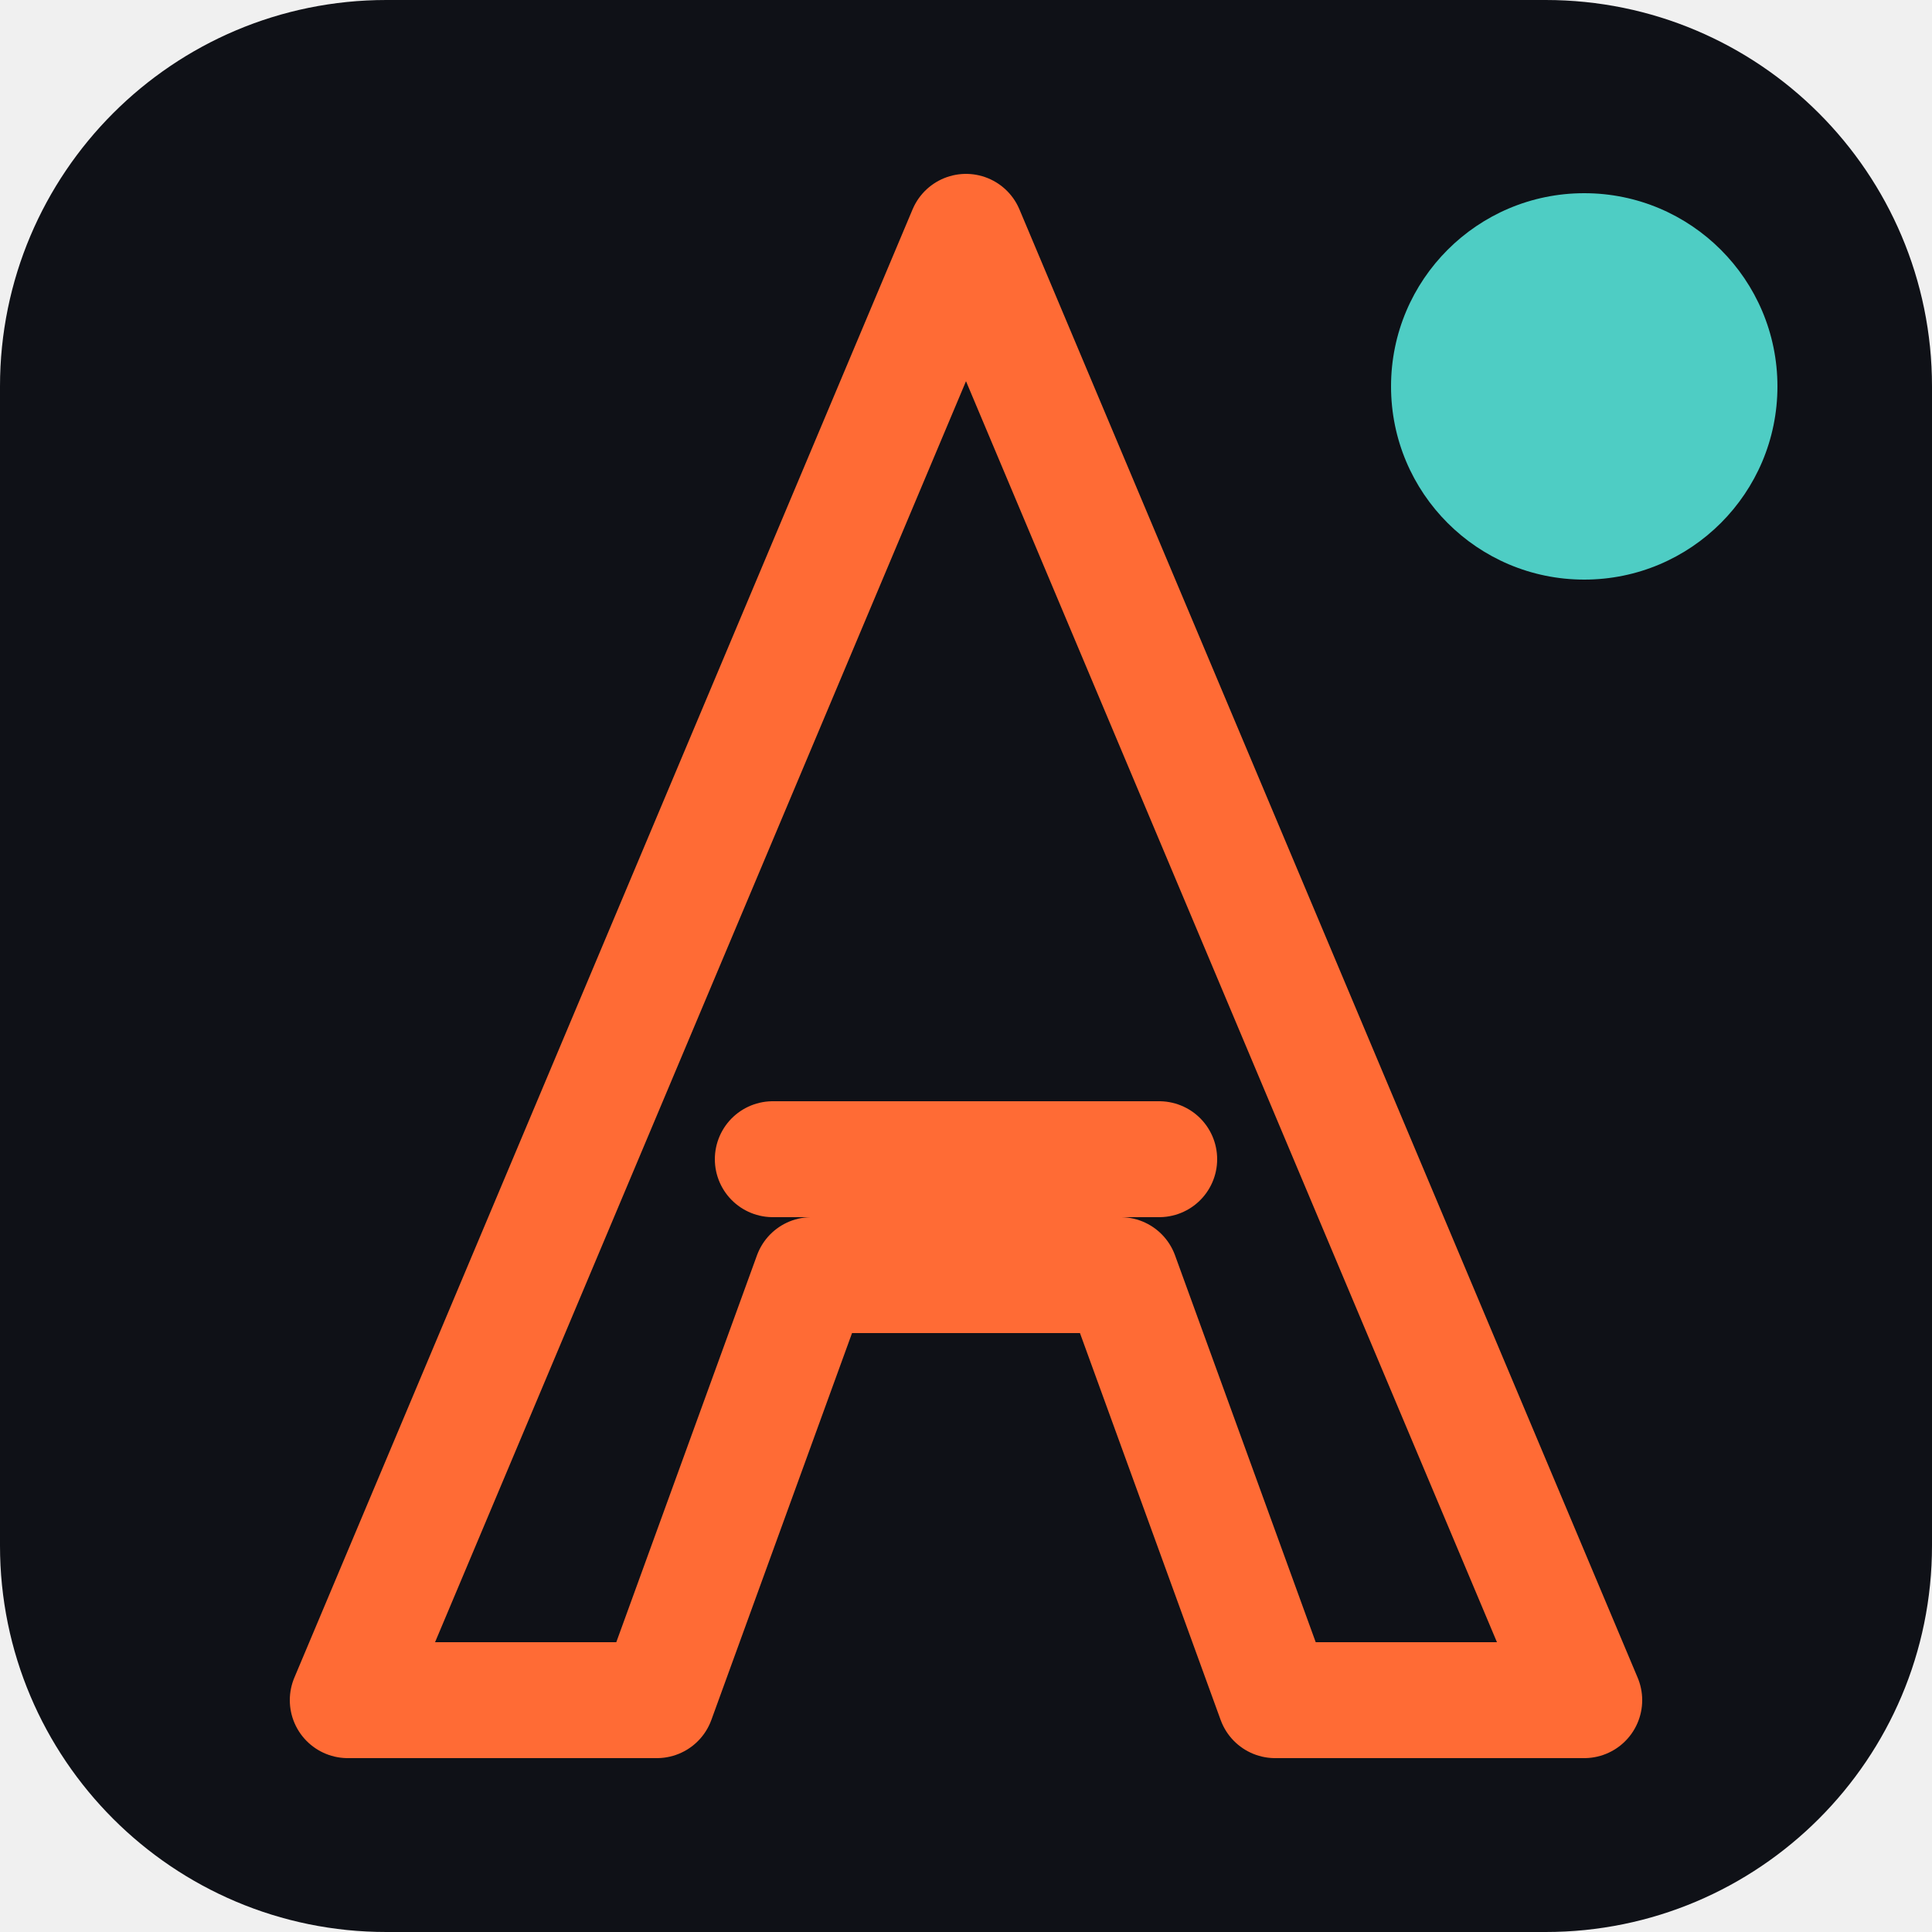
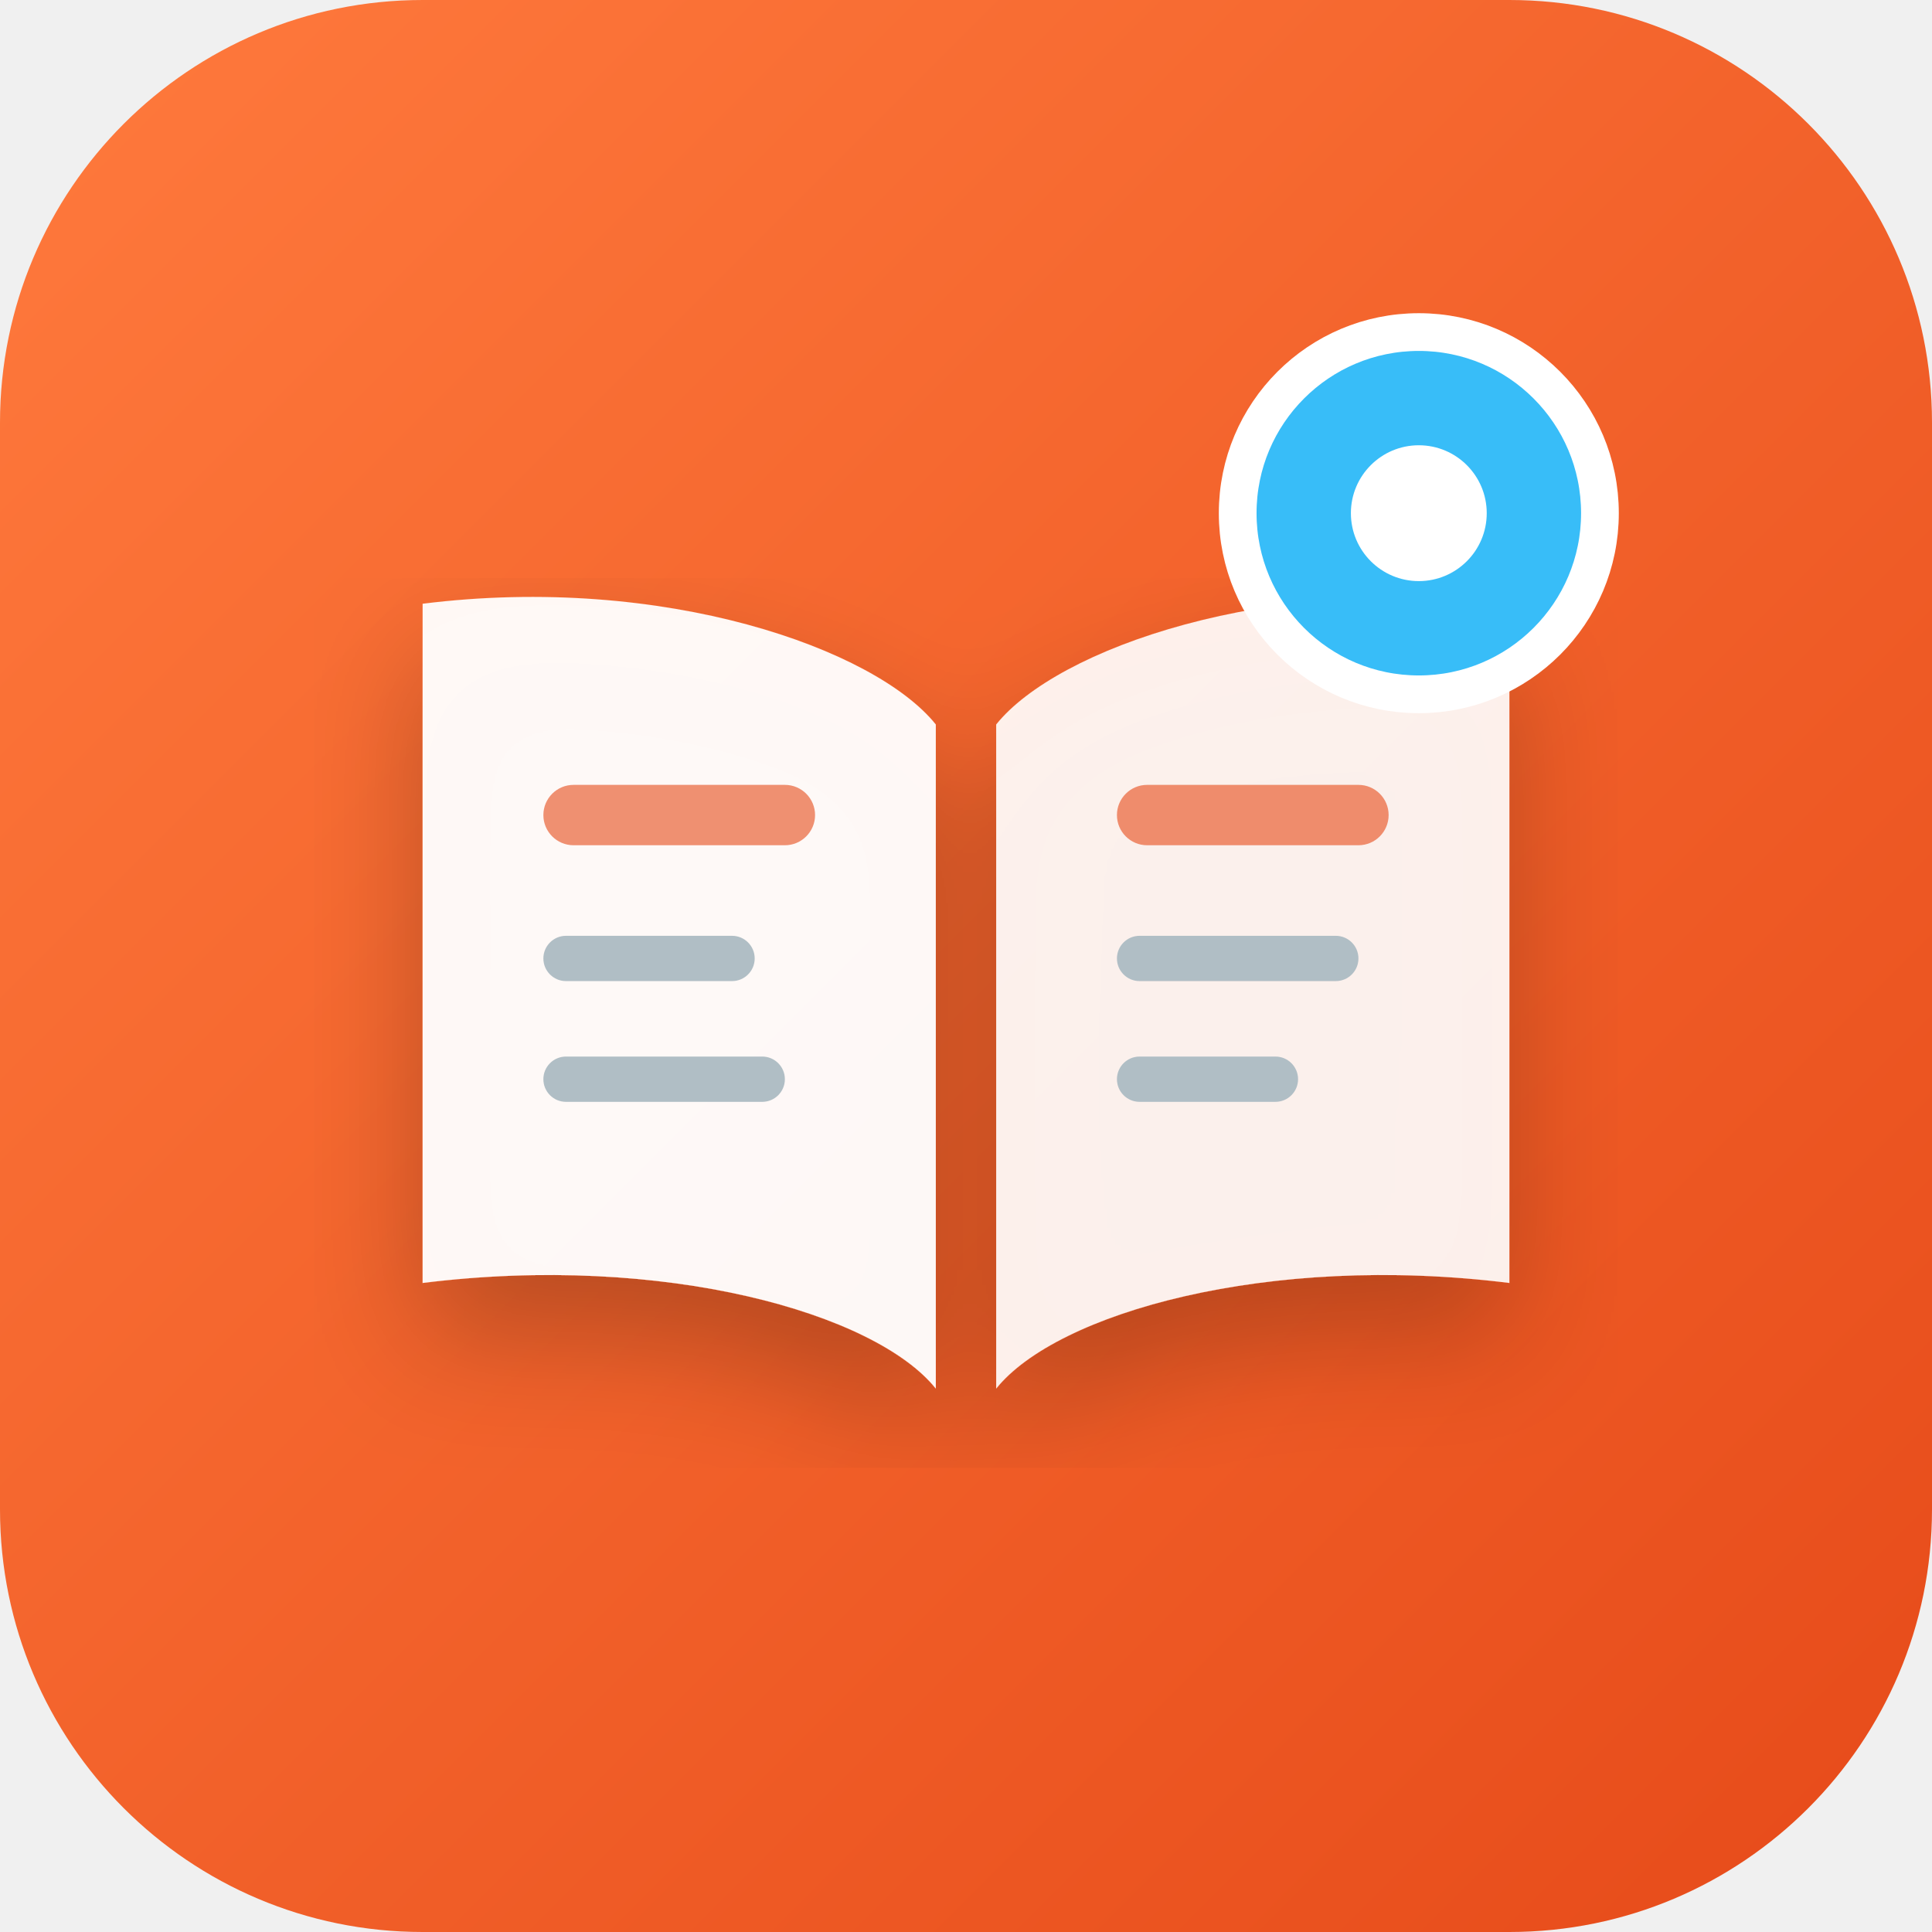
- <svg xmlns="http://www.w3.org/2000/svg" viewBox="0 0 100 100" width="100" height="100">
-   <rect width="100" height="100" rx="20" fill="#0f1117" />
-   <polygon points="50,12 82,88 66,88 58,66 42,66 34,88 18,88" fill="none" stroke="#ff6b35" stroke-width="6" stroke-linejoin="round" />
-   <line x1="40" y1="60" x2="60" y2="60" stroke="#ff6b35" stroke-width="6" stroke-linecap="round" />
-   <circle cx="82" cy="20" r="10" fill="#4ecdc4" />
+ <svg xmlns="http://www.w3.org/2000/svg" viewBox="0 0 128 128" width="128" height="128">
+   <defs>
+     <linearGradient id="augustGrad" x1="0%" y1="0%" x2="100%" y2="100%">
+       <stop offset="0%" stop-color="#FF7A3D" />
+       <stop offset="100%" stop-color="#E64A19" />
+     </linearGradient>
+     <filter id="shadow" x="-10%" y="-10%" width="120%" height="120%">
+       <feDropShadow dx="0" dy="4" stdDeviation="4" flood-color="#000000" flood-opacity="0.25" />
+     </filter>
+   </defs>
+   <rect width="128" height="128" rx="28" fill="url(#augustGrad)" />
+   <g filter="url(#shadow)">
+     <path d="M 28 40 C 44 38, 58 43, 62 48 L 62 92 C 58 87, 44 83, 28 85 Z" fill="#FFFFFF" opacity="0.95" />
+     <path d="M 100 40 C 84 38, 70 43, 66 48 L 66 92 C 70 87, 84 83, 100 85 Z" fill="#FFFFFF" opacity="0.9" />
+     <rect x="36" y="52" width="18" height="4" rx="2" fill="#E64A19" opacity="0.6" />
+     <rect x="36" y="62" width="14" height="3" rx="1.5" fill="#B0BEC5" />
+     <rect x="36" y="70" width="16" height="3" rx="1.5" fill="#B0BEC5" />
+     <rect x="74" y="52" width="18" height="4" rx="2" fill="#E64A19" opacity="0.6" />
+     <rect x="74" y="62" width="16" height="3" rx="1.5" fill="#B0BEC5" />
+     <rect x="74" y="70" width="12" height="3" rx="1.5" fill="#B0BEC5" />
+   </g>
+   <circle cx="94" cy="34" r="12" fill="#38BDF8" stroke="#FFFFFF" stroke-width="2.5" />
+   <circle cx="94" cy="34" r="4.5" fill="#FFFFFF" />
</svg>
